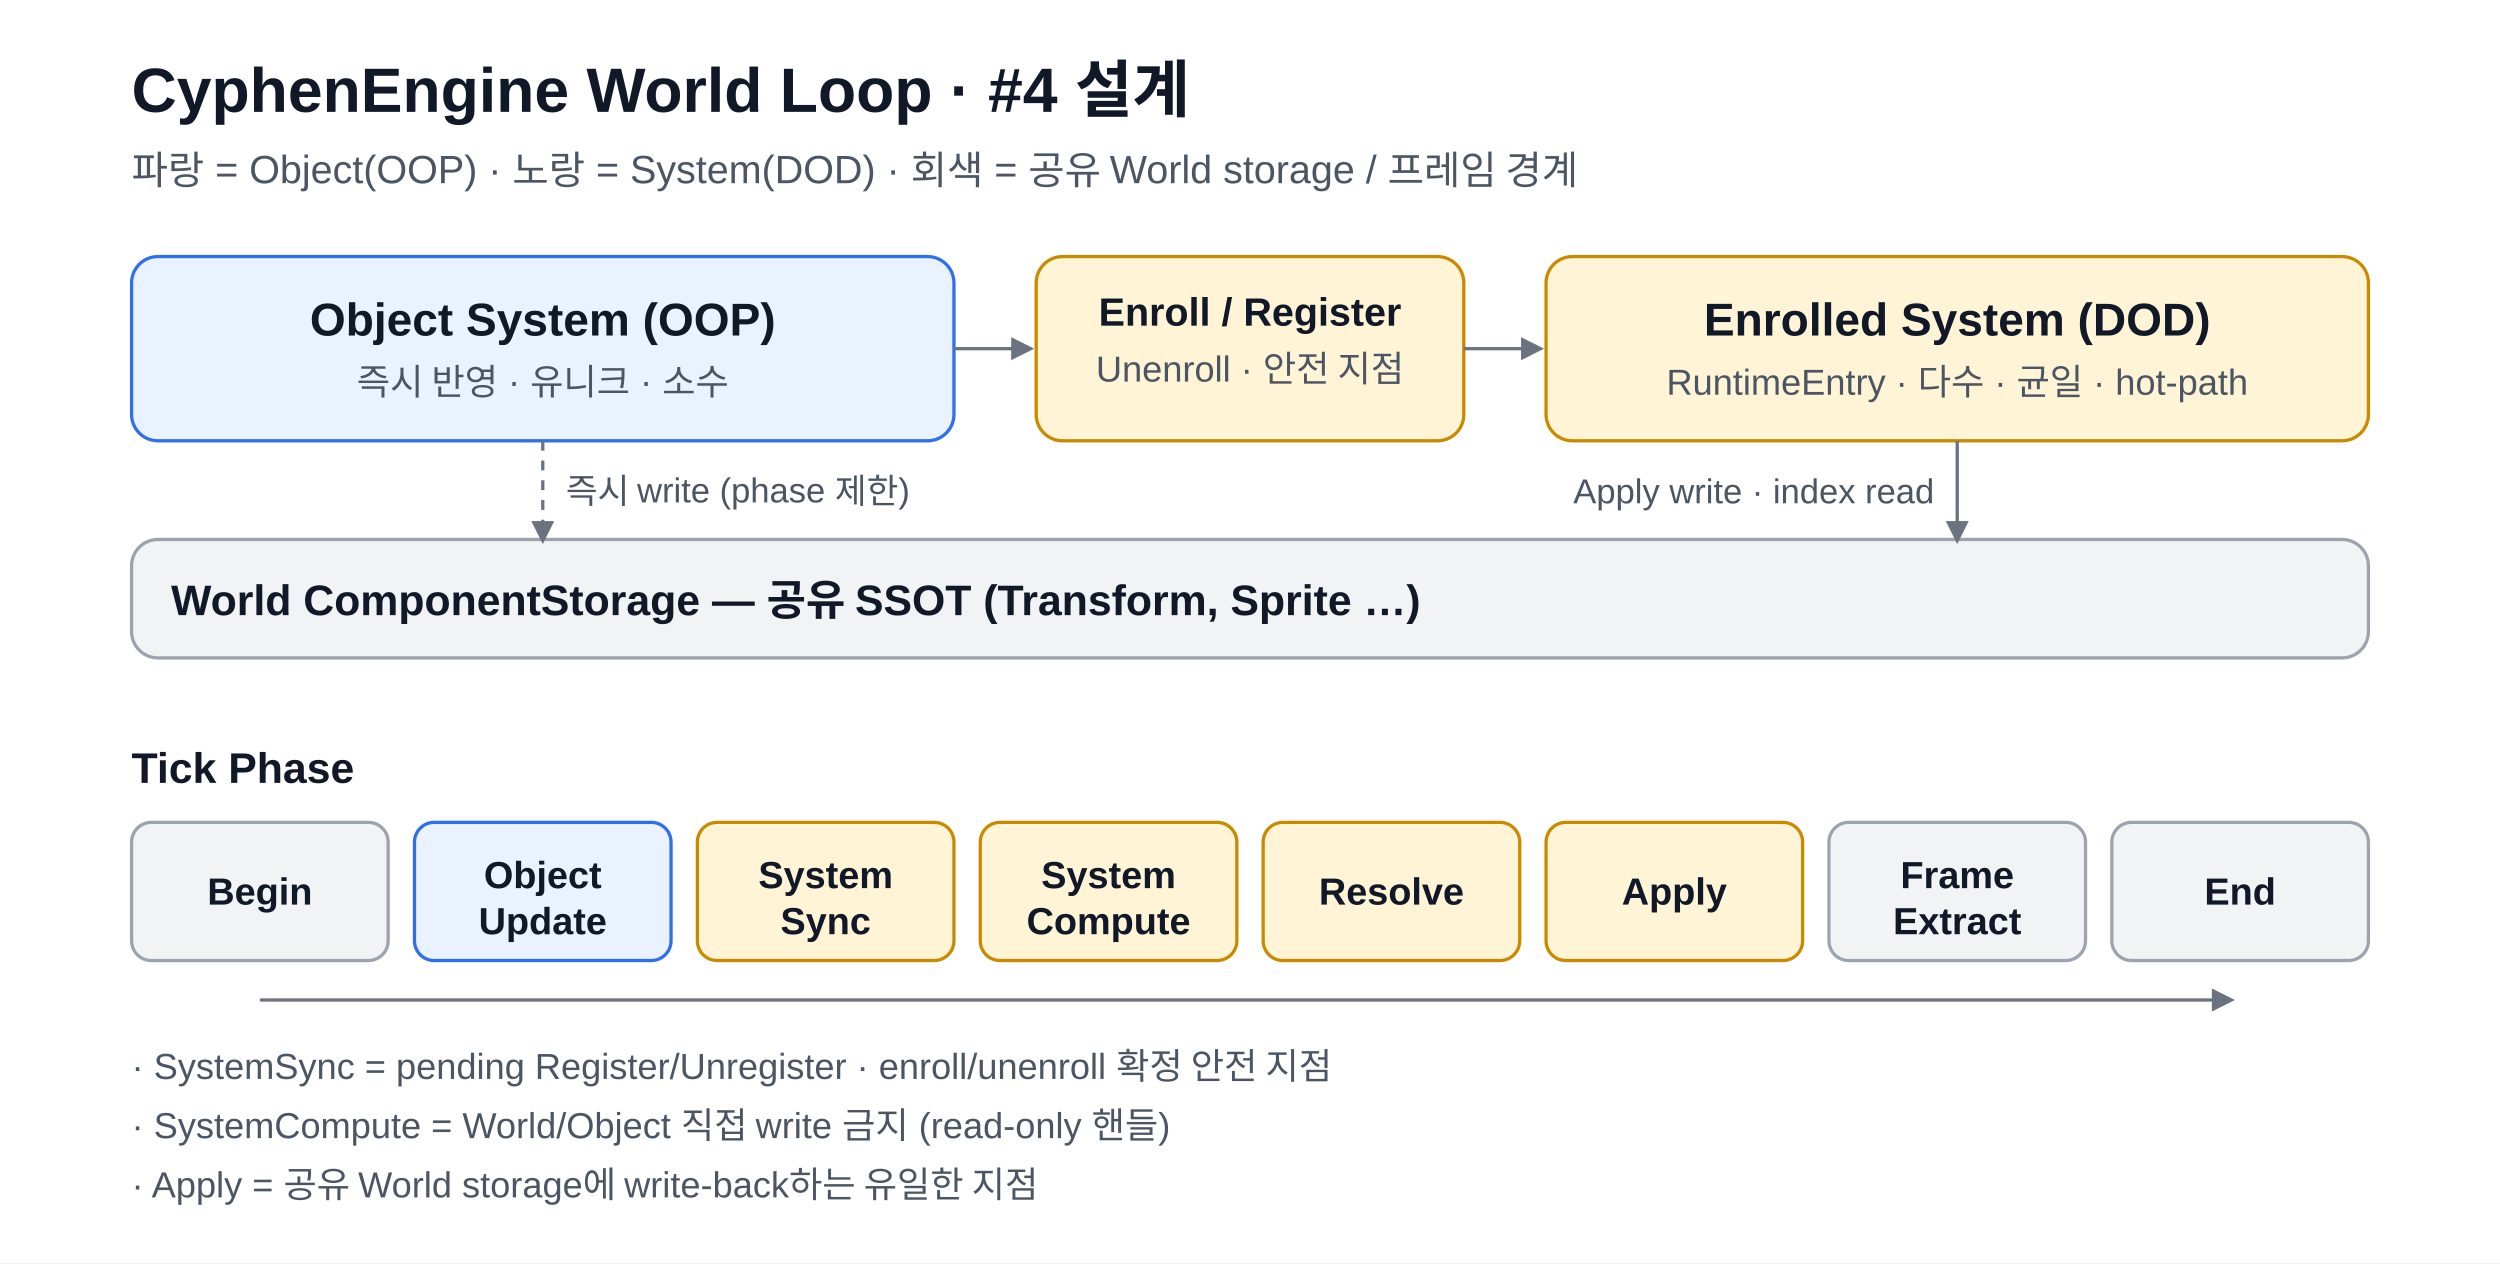
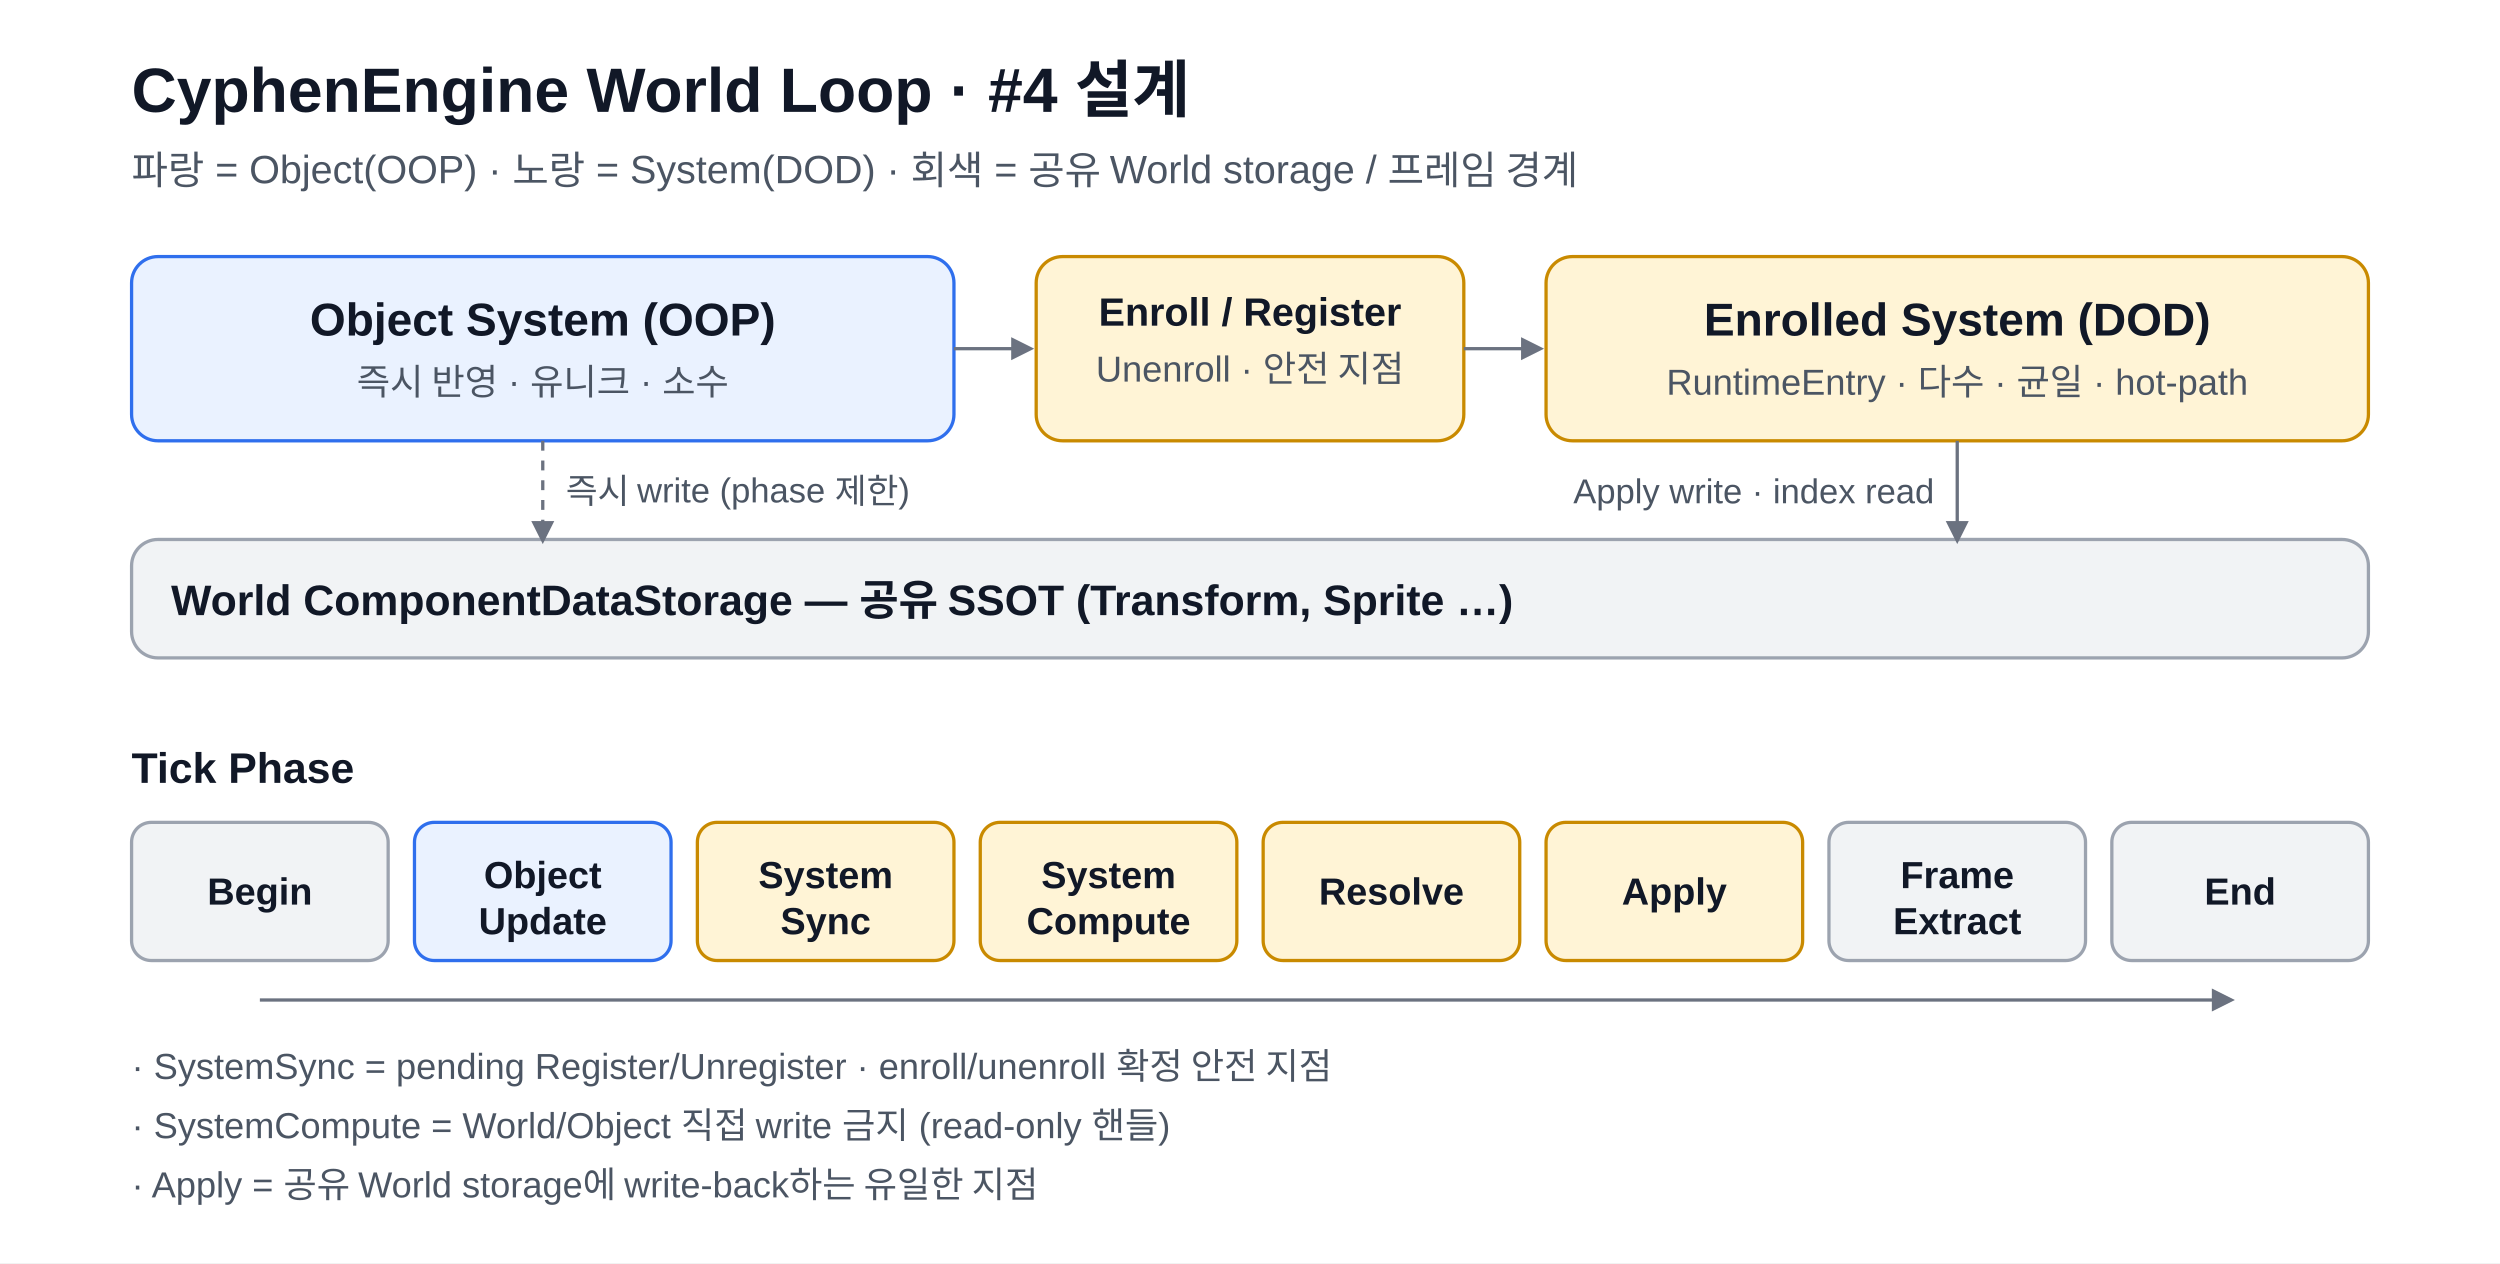
<svg xmlns="http://www.w3.org/2000/svg" viewBox="0 0 760 384" font-family="Segoe UI, Malgun Gothic, Arial, sans-serif">
  <defs>
    <marker id="arw" viewBox="0 0 10 10" refX="8" refY="5" markerWidth="7" markerHeight="7" orient="auto-start-reverse">
      <path d="M0 0 L10 5 L0 10 z" fill="#6b7280" />
    </marker>
  </defs>
  <rect x="0" y="0" width="760" height="384" fill="#ffffff" />
  <text x="40" y="34" font-size="19" font-weight="700" fill="#111827">CyphenEngine World Loop · #4 설계</text>
  <text x="40" y="56" font-size="12" fill="#4b5563">파랑 = Object(OOP)  ·  노랑 = System(DOD)  ·  회색 = 공유 World storage / 프레임 경계</text>
  <rect x="40" y="78" width="250" height="56" rx="8" fill="#eaf2ff" stroke="#2f6fed" />
  <text x="165" y="102" font-size="14" font-weight="600" fill="#111827" text-anchor="middle">Object System (OOP)</text>
  <text x="165" y="120" font-size="11" fill="#4b5563" text-anchor="middle">즉시 반영 · 유니크 · 소수</text>
  <rect x="315" y="78" width="130" height="56" rx="8" fill="#fff4d6" stroke="#c98a00" />
  <text x="380" y="99" font-size="12" font-weight="600" fill="#111827" text-anchor="middle">Enroll / Register</text>
  <text x="380" y="116" font-size="11" fill="#4b5563" text-anchor="middle">Unenroll · 안전 지점</text>
  <rect x="470" y="78" width="250" height="56" rx="8" fill="#fff4d6" stroke="#c98a00" />
  <text x="595" y="102" font-size="14" font-weight="600" fill="#111827" text-anchor="middle">Enrolled System (DOD)</text>
  <text x="595" y="120" font-size="11" fill="#4b5563" text-anchor="middle">RuntimeEntry · 다수 · 균일 · hot-path</text>
  <line x1="290" y1="106" x2="313" y2="106" stroke="#6b7280" marker-end="url(#arw)" />
  <line x1="445" y1="106" x2="468" y2="106" stroke="#6b7280" marker-end="url(#arw)" />
  <rect x="40" y="164" width="680" height="36" rx="8" fill="#f1f3f5" stroke="#9ca3af" />
-   <text x="52" y="187" font-size="13" font-weight="600" fill="#111827">World ComponentStorage — 공유 SSOT (Transform, Sprite …)</text>
+   <text x="52" y="187" font-size="13" font-weight="600" fill="#111827">World ComponentDataStorage — 공유 SSOT (Transform, Sprite …)</text>
  <line x1="165" y1="134" x2="165" y2="164" stroke="#6b7280" stroke-dasharray="3 3" marker-end="url(#arw)" />
  <text x="172" y="153" font-size="10.5" fill="#4b5563">즉시 write (phase 제한)</text>
  <line x1="595" y1="134" x2="595" y2="164" stroke="#6b7280" marker-end="url(#arw)" />
  <text x="588" y="153" font-size="10.5" fill="#4b5563" text-anchor="end">Apply write · index read</text>
  <text x="40" y="238" font-size="13" font-weight="600" fill="#111827">Tick Phase</text>
  <rect x="40" y="250" width="78" height="42" rx="6" fill="#f1f3f5" stroke="#9ca3af" />
  <text x="79" y="275" font-size="11.5" font-weight="600" fill="#111827" text-anchor="middle">Begin</text>
  <rect x="126" y="250" width="78" height="42" rx="6" fill="#eaf2ff" stroke="#2f6fed" />
  <text x="165" y="270" font-size="11.5" font-weight="600" fill="#111827" text-anchor="middle">Object</text>
  <text x="165" y="284" font-size="11.5" font-weight="600" fill="#111827" text-anchor="middle">Update</text>
  <rect x="212" y="250" width="78" height="42" rx="6" fill="#fff4d6" stroke="#c98a00" />
  <text x="251" y="270" font-size="11.5" font-weight="600" fill="#111827" text-anchor="middle">System</text>
  <text x="251" y="284" font-size="11.5" font-weight="600" fill="#111827" text-anchor="middle">Sync</text>
  <rect x="298" y="250" width="78" height="42" rx="6" fill="#fff4d6" stroke="#c98a00" />
  <text x="337" y="270" font-size="11.5" font-weight="600" fill="#111827" text-anchor="middle">System</text>
  <text x="337" y="284" font-size="11.5" font-weight="600" fill="#111827" text-anchor="middle">Compute</text>
  <rect x="384" y="250" width="78" height="42" rx="6" fill="#fff4d6" stroke="#c98a00" />
  <text x="423" y="275" font-size="11.5" font-weight="600" fill="#111827" text-anchor="middle">Resolve</text>
  <rect x="470" y="250" width="78" height="42" rx="6" fill="#fff4d6" stroke="#c98a00" />
  <text x="509" y="275" font-size="11.5" font-weight="600" fill="#111827" text-anchor="middle">Apply</text>
  <rect x="556" y="250" width="78" height="42" rx="6" fill="#f1f3f5" stroke="#9ca3af" />
  <text x="595" y="270" font-size="11.5" font-weight="600" fill="#111827" text-anchor="middle">Frame</text>
  <text x="595" y="284" font-size="11.5" font-weight="600" fill="#111827" text-anchor="middle">Extract</text>
  <rect x="642" y="250" width="78" height="42" rx="6" fill="#f1f3f5" stroke="#9ca3af" />
  <text x="681" y="275" font-size="11.5" font-weight="600" fill="#111827" text-anchor="middle">End</text>
  <line x1="79" y1="304" x2="678" y2="304" stroke="#6b7280" marker-end="url(#arw)" />
  <text x="40" y="328" font-size="11" fill="#4b5563">· SystemSync = pending Register/Unregister · enroll/unenroll 확정 안전 지점</text>
  <text x="40" y="346" font-size="11" fill="#4b5563">· SystemCompute = World/Object 직접 write 금지 (read-only 핸들)</text>
  <text x="40" y="364" font-size="11" fill="#4b5563">· Apply = 공유 World storage에 write-back하는 유일한 지점</text>
</svg>
